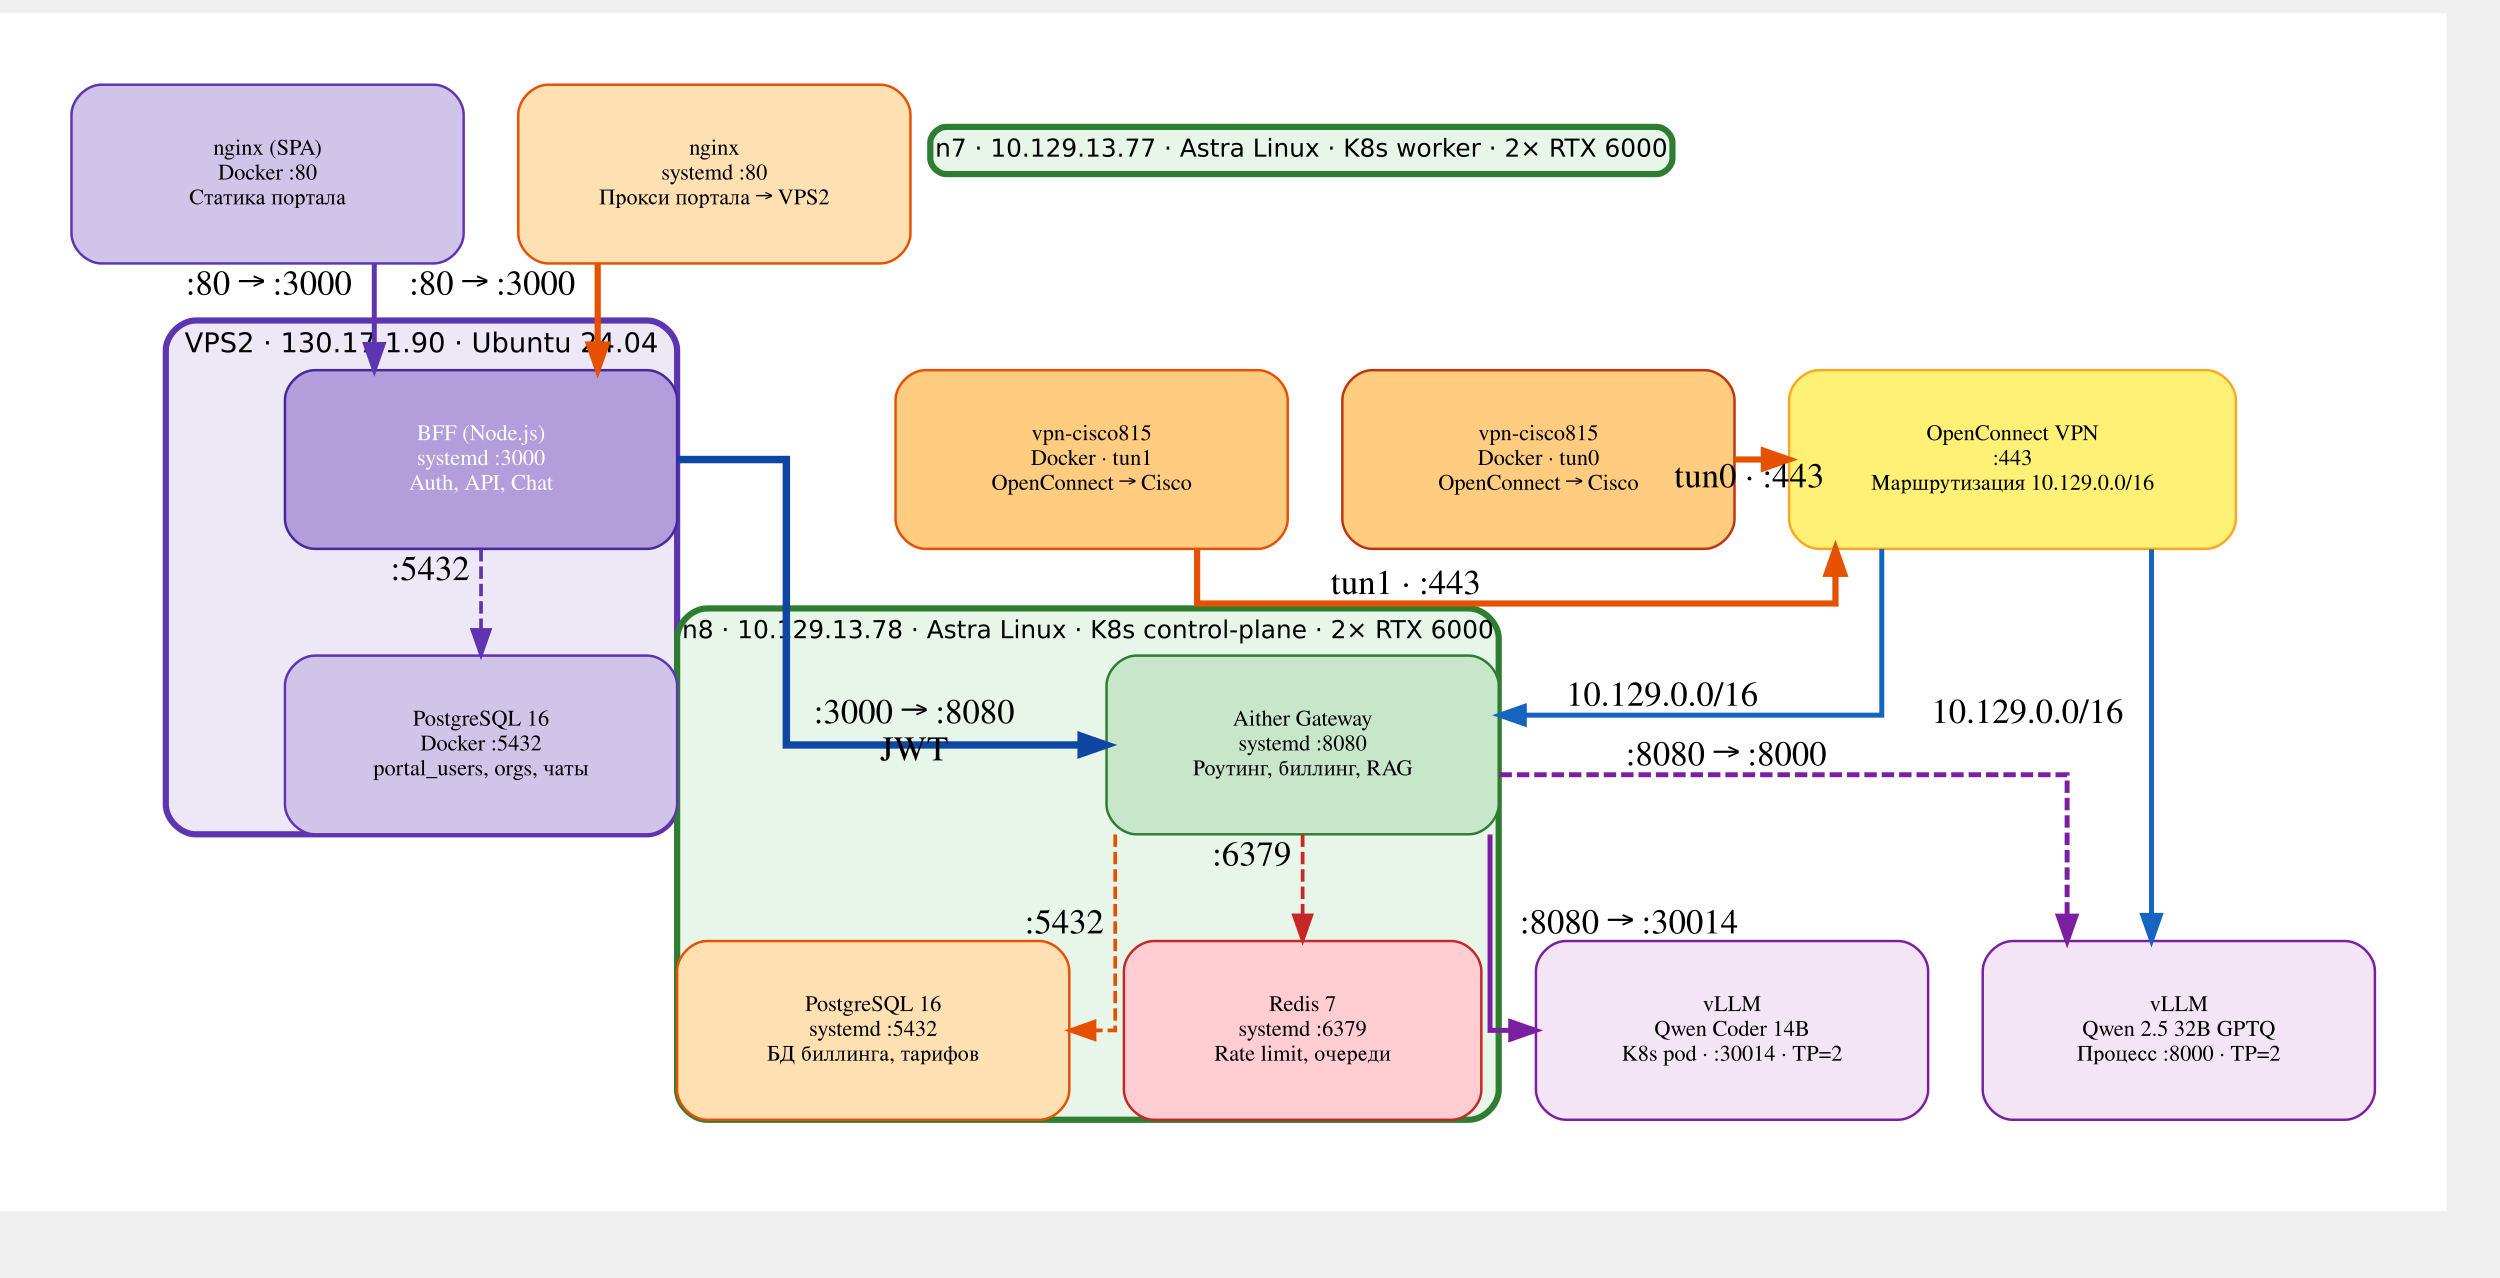
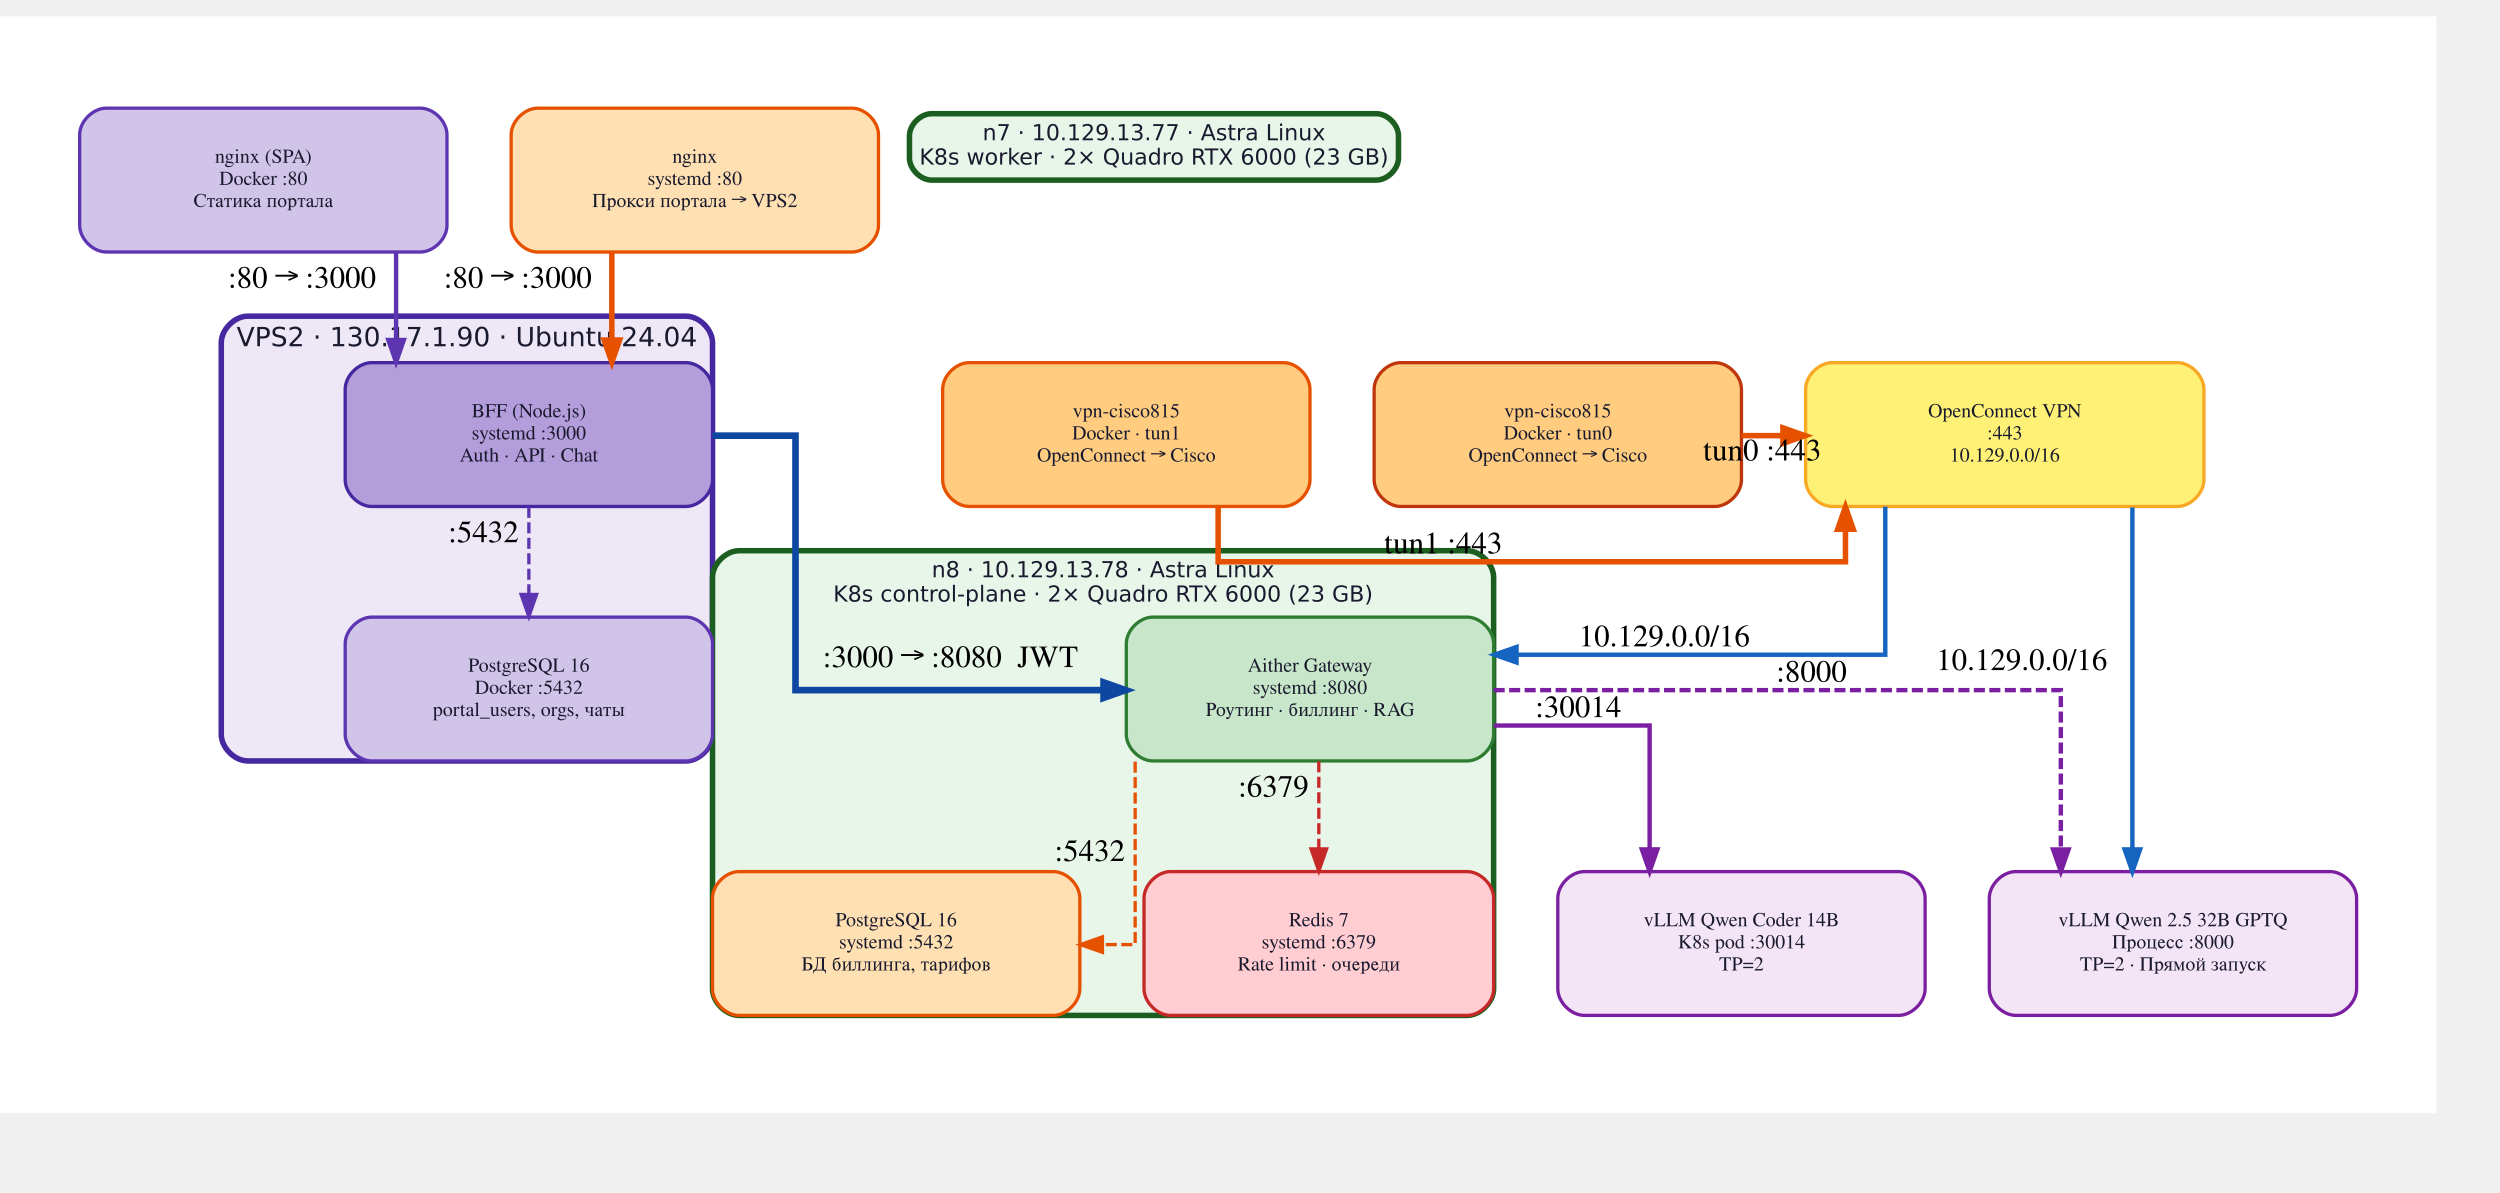
- <svg xmlns="http://www.w3.org/2000/svg" width="1029pt" height="526pt" viewBox="21.60 21.60 1007.20 504.20">
-   <g id="graph0" class="graph" transform="scale(1 1) rotate(0) translate(50.4 475.4)">
-     <polygon fill="white" stroke="transparent" points="-28.8,28.8 -28.8,-453.8 956.8,-453.8 956.8,28.8 -28.8,28.8" />
+ <svg xmlns="http://www.w3.org/2000/svg" width="1159pt" height="553pt" viewBox="28.80 28.80 1129.80 524.30">
+   <g id="graph0" class="graph" transform="scale(1 1) rotate(0) translate(64.8 488.3)">
+     <polygon fill="white" stroke="transparent" points="-36,36 -36,-459.5 1065,-459.5 1065,36 -36,36" />
    <g id="clust1" class="cluster">
-       <path fill="#ede7f6" stroke="#5e35b1" stroke-width="2.5" d="M50,-123C50,-123 232,-123 232,-123 238,-123 244,-129 244,-135 244,-135 244,-318 244,-318 244,-324 238,-330 232,-330 232,-330 50,-330 50,-330 44,-330 38,-324 38,-318 38,-318 38,-135 38,-135 38,-129 44,-123 50,-123" />
-       <text text-anchor="middle" x="141" y="-317.2" font-family="DejaVu Sans" font-size="11.00" fill="#000000">VPS2 · 130.17.1.90 · Ubuntu 24.04</text>
+       <path fill="#ede7f6" stroke="#4527a0" stroke-width="2.5" d="M76,-123C76,-123 274,-123 274,-123 280,-123 286,-129 286,-135 286,-135 286,-312 286,-312 286,-318 280,-324 274,-324 274,-324 76,-324 76,-324 70,-324 64,-318 64,-312 64,-312 64,-135 64,-135 64,-129 70,-123 76,-123" />
+       <text text-anchor="middle" x="175" y="-310.4" font-family="DejaVu Sans" font-size="12.00" fill="#1a1a2e">VPS2 · 130.17.1.90 · Ubuntu 24.04</text>
    </g>
    <g id="clust4" class="cluster">
-       <path fill="#e8f5e9" stroke="#2e7d32" stroke-width="2.5" d="M256,-8C256,-8 563,-8 563,-8 569,-8 575,-14 575,-20 575,-20 575,-202 575,-202 575,-208 569,-214 563,-214 563,-214 256,-214 256,-214 250,-214 244,-208 244,-202 244,-202 244,-20 244,-20 244,-14 250,-8 256,-8" />
-       <text text-anchor="middle" x="409.5" y="-202" font-family="DejaVu Sans" font-size="10.00" fill="#000000">n8 · 10.129.13.78 · Astra Linux · K8s control-plane · 2× RTX 6000</text>
+       <path fill="#e8f5e9" stroke="#1b5e20" stroke-width="2.5" d="M298,-8C298,-8 627,-8 627,-8 633,-8 639,-14 639,-20 639,-20 639,-206 639,-206 639,-212 633,-218 627,-218 627,-218 298,-218 298,-218 292,-218 286,-212 286,-206 286,-206 286,-20 286,-20 286,-14 292,-8 298,-8" />
+       <text text-anchor="middle" x="462.5" y="-206" font-family="DejaVu Sans" font-size="10.00" fill="#1a1a2e">n8 · 10.129.13.78 · Astra Linux</text>
+       <text text-anchor="middle" x="462.5" y="-195" font-family="DejaVu Sans" font-size="10.00" fill="#1a1a2e">K8s control-plane · 2× Quadro RTX 6000 (23 GB)</text>
    </g>
    <g id="clust5" class="cluster">
-       <path fill="#e8f5e9" stroke="#2e7d32" stroke-width="2.5" d="M352.33,-389C352.33,-389 638.67,-389 638.67,-389 641.83,-389 645,-392.17 645,-395.33 645,-395.33 645,-401.67 645,-401.67 645,-404.83 641.83,-408 638.67,-408 638.67,-408 352.33,-408 352.33,-408 349.17,-408 346,-404.83 346,-401.67 346,-401.67 346,-395.33 346,-395.33 346,-392.17 349.17,-389 352.33,-389" />
-       <text text-anchor="middle" x="495.5" y="-396" font-family="DejaVu Sans" font-size="10.00" fill="#000000">n7 · 10.129.13.77 · Astra Linux · K8s worker · 2× RTX 6000</text>
+       <path fill="#e8f5e9" stroke="#1b5e20" stroke-width="2.5" d="M385,-385.5C385,-385.5 586,-385.5 586,-385.5 591,-385.5 596,-390.5 596,-395.5 596,-395.5 596,-405.5 596,-405.5 596,-410.5 591,-415.5 586,-415.5 586,-415.5 385,-415.5 385,-415.5 380,-415.5 375,-410.5 375,-405.5 375,-405.5 375,-395.5 375,-395.5 375,-390.5 380,-385.5 385,-385.5" />
+       <text text-anchor="middle" x="485.5" y="-403.5" font-family="DejaVu Sans" font-size="10.00" fill="#1a1a2e">n7 · 10.129.13.77 · Astra Linux</text>
+       <text text-anchor="middle" x="485.5" y="-392.5" font-family="DejaVu Sans" font-size="10.00" fill="#1a1a2e">K8s worker · 2× Quadro RTX 6000 (23 GB)</text>
    </g>
    <g id="node1" class="node">
-       <path fill="#d1c4e9" stroke="#5e35b1" d="M146,-425C146,-425 12,-425 12,-425 6,-425 0,-419 0,-413 0,-413 0,-365 0,-365 0,-359 6,-353 12,-353 12,-353 146,-353 146,-353 152,-353 158,-359 158,-365 158,-365 158,-413 158,-413 158,-419 152,-425 146,-425" />
-       <text text-anchor="middle" x="79" y="-396.8" font-family="Times,serif" font-size="9.00" fill="#000000">nginx (SPA)</text>
-       <text text-anchor="middle" x="79" y="-386.8" font-family="Times,serif" font-size="9.00" fill="#000000">Docker :80</text>
-       <text text-anchor="middle" x="79" y="-376.8" font-family="Times,serif" font-size="9.00" fill="#000000">Статика портала</text>
+       <path fill="#d1c4e9" stroke="#5e35b1" stroke-width="1.5" d="M154,-418C154,-418 12,-418 12,-418 6,-418 0,-412 0,-406 0,-406 0,-365 0,-365 0,-359 6,-353 12,-353 12,-353 154,-353 154,-353 160,-353 166,-359 166,-365 166,-365 166,-406 166,-406 166,-412 160,-418 154,-418" />
+       <text text-anchor="middle" x="83" y="-393.3" font-family="Times,serif" font-size="9.00" fill="#1a1a2e">nginx (SPA)</text>
+       <text text-anchor="middle" x="83" y="-383.3" font-family="Times,serif" font-size="9.00" fill="#1a1a2e">Docker :80</text>
+       <text text-anchor="middle" x="83" y="-373.3" font-family="Times,serif" font-size="9.00" fill="#1a1a2e">Статика портала</text>
    </g>
    <g id="node3" class="node">
-       <path fill="#b39ddb" stroke="#4527a0" d="M232,-310C232,-310 98,-310 98,-310 92,-310 86,-304 86,-298 86,-298 86,-250 86,-250 86,-244 92,-238 98,-238 98,-238 232,-238 232,-238 238,-238 244,-244 244,-250 244,-250 244,-298 244,-298 244,-304 238,-310 232,-310" />
-       <text text-anchor="middle" x="165" y="-281.8" font-family="Times,serif" font-size="9.00" fill="#ffffff">BFF (Node.js)</text>
-       <text text-anchor="middle" x="165" y="-271.8" font-family="Times,serif" font-size="9.00" fill="#ffffff">systemd :3000</text>
-       <text text-anchor="middle" x="165" y="-261.8" font-family="Times,serif" font-size="9.00" fill="#ffffff">Auth, API, Chat</text>
+       <path fill="#b39ddb" stroke="#4527a0" stroke-width="1.5" d="M274,-303C274,-303 132,-303 132,-303 126,-303 120,-297 120,-291 120,-291 120,-250 120,-250 120,-244 126,-238 132,-238 132,-238 274,-238 274,-238 280,-238 286,-244 286,-250 286,-250 286,-291 286,-291 286,-297 280,-303 274,-303" />
+       <text text-anchor="middle" x="203" y="-278.3" font-family="Times,serif" font-size="9.00" fill="#1a1a2e">BFF (Node.js)</text>
+       <text text-anchor="middle" x="203" y="-268.3" font-family="Times,serif" font-size="9.00" fill="#1a1a2e">systemd :3000</text>
+       <text text-anchor="middle" x="203" y="-258.3" font-family="Times,serif" font-size="9.00" fill="#1a1a2e">Auth · API · Chat</text>
    </g>
    <g id="edge2" class="edge">
-       <path fill="none" stroke="#5e35b1" stroke-width="2" d="M122,-352.93C122,-352.93 122,-320.34 122,-320.34" />
-       <polygon fill="#5e35b1" stroke="#5e35b1" stroke-width="2" points="125.5,-320.34 122,-310.34 118.5,-320.34 125.5,-320.34" />
-       <text text-anchor="middle" x="79.5" y="-340.43" font-family="Times,serif" font-size="14.00">:80 → :3000</text>
+       <path fill="none" stroke="#5e35b1" stroke-width="2" d="M143,-352.85C143,-352.85 143,-313.23 143,-313.23" />
+       <polygon fill="#5e35b1" stroke="#5e35b1" stroke-width="2" points="146.5,-313.23 143,-303.23 139.5,-313.23 146.5,-313.23" />
+       <text text-anchor="middle" x="100.5" y="-336.84" font-family="Times,serif" font-size="14.00">:80 → :3000</text>
    </g>
    <g id="node2" class="node">
-       <path fill="#d1c4e9" stroke="#5e35b1" d="M232,-195C232,-195 98,-195 98,-195 92,-195 86,-189 86,-183 86,-183 86,-135 86,-135 86,-129 92,-123 98,-123 98,-123 232,-123 232,-123 238,-123 244,-129 244,-135 244,-135 244,-183 244,-183 244,-189 238,-195 232,-195" />
-       <text text-anchor="middle" x="165" y="-166.8" font-family="Times,serif" font-size="9.00" fill="#000000">PostgreSQL 16</text>
-       <text text-anchor="middle" x="165" y="-156.8" font-family="Times,serif" font-size="9.00" fill="#000000">Docker :5432</text>
-       <text text-anchor="middle" x="165" y="-146.8" font-family="Times,serif" font-size="9.00" fill="#000000">portal_users, orgs, чаты</text>
+       <path fill="#d1c4e9" stroke="#5e35b1" stroke-width="1.5" d="M274,-188C274,-188 132,-188 132,-188 126,-188 120,-182 120,-176 120,-176 120,-135 120,-135 120,-129 126,-123 132,-123 132,-123 274,-123 274,-123 280,-123 286,-129 286,-135 286,-135 286,-176 286,-176 286,-182 280,-188 274,-188" />
+       <text text-anchor="middle" x="203" y="-163.3" font-family="Times,serif" font-size="9.00" fill="#1a1a2e">PostgreSQL 16</text>
+       <text text-anchor="middle" x="203" y="-153.3" font-family="Times,serif" font-size="9.00" fill="#1a1a2e">Docker :5432</text>
+       <text text-anchor="middle" x="203" y="-143.3" font-family="Times,serif" font-size="9.00" fill="#1a1a2e">portal_users, orgs, чаты</text>
    </g>
    <g id="edge3" class="edge">
-       <path fill="none" stroke="#5e35b1" stroke-width="1.5" stroke-dasharray="5,2" d="M165,-237.93C165,-237.93 165,-205.34 165,-205.34" />
-       <polygon fill="#5e35b1" stroke="#5e35b1" stroke-width="1.5" points="168.5,-205.34 165,-195.34 161.5,-205.34 168.5,-205.34" />
-       <text text-anchor="middle" x="144.5" y="-225.43" font-family="Times,serif" font-size="14.00">:5432</text>
+       <path fill="none" stroke="#5e35b1" stroke-width="1.5" stroke-dasharray="5,2" d="M203,-237.85C203,-237.85 203,-198.23 203,-198.23" />
+       <polygon fill="#5e35b1" stroke="#5e35b1" stroke-width="1.5" points="206.5,-198.23 203,-188.23 199.5,-198.23 206.5,-198.23" />
+       <text text-anchor="middle" x="182.5" y="-221.84" font-family="Times,serif" font-size="14.00">:5432</text>
    </g>
    <g id="node8" class="node">
-       <path fill="#c8e6c9" stroke="#2e7d32" d="M563,-195C563,-195 429,-195 429,-195 423,-195 417,-189 417,-183 417,-183 417,-135 417,-135 417,-129 423,-123 429,-123 429,-123 563,-123 563,-123 569,-123 575,-129 575,-135 575,-135 575,-183 575,-183 575,-189 569,-195 563,-195" />
-       <text text-anchor="middle" x="496" y="-166.8" font-family="Times,serif" font-size="9.00" fill="#000000">Aither Gateway</text>
-       <text text-anchor="middle" x="496" y="-156.8" font-family="Times,serif" font-size="9.00" fill="#000000">systemd :8080</text>
-       <text text-anchor="middle" x="496" y="-146.8" font-family="Times,serif" font-size="9.00" fill="#000000">Роутинг, биллинг, RAG</text>
+       <path fill="#c8e6c9" stroke="#2e7d32" stroke-width="1.5" d="M627,-188C627,-188 485,-188 485,-188 479,-188 473,-182 473,-176 473,-176 473,-135 473,-135 473,-129 479,-123 485,-123 485,-123 627,-123 627,-123 633,-123 639,-129 639,-135 639,-135 639,-176 639,-176 639,-182 633,-188 627,-188" />
+       <text text-anchor="middle" x="556" y="-163.3" font-family="Times,serif" font-size="9.00" fill="#1a1a2e">Aither Gateway</text>
+       <text text-anchor="middle" x="556" y="-153.3" font-family="Times,serif" font-size="9.00" fill="#1a1a2e">systemd :8080</text>
+       <text text-anchor="middle" x="556" y="-143.3" font-family="Times,serif" font-size="9.00" fill="#1a1a2e">Роутинг · биллинг · RAG</text>
    </g>
    <g id="edge8" class="edge">
-       <path fill="none" stroke="#0d47a1" stroke-width="3" d="M244.29,-274C268.09,-274 288,-274 288,-274 288,-274 288,-159 288,-159 288,-159 406.77,-159 406.77,-159" />
-       <polygon fill="#0d47a1" stroke="#0d47a1" stroke-width="3" points="406.77,-162.5 416.77,-159 406.77,-155.5 406.77,-162.5" />
-       <text text-anchor="middle" x="339.5" y="-167.77" font-family="Times,serif" font-size="14.00">:3000 → :8080</text>
-       <text text-anchor="middle" x="339.5" y="-152.77" font-family="Times,serif" font-size="14.00">JWT</text>
+       <path fill="none" stroke="#0d47a1" stroke-width="3" d="M286.03,-270C306.91,-270 323.5,-270 323.5,-270 323.5,-270 323.5,-155 323.5,-155 323.5,-155 462.72,-155 462.72,-155" />
+       <polygon fill="#0d47a1" stroke="#0d47a1" stroke-width="3" points="462.72,-158.5 472.72,-155 462.72,-151.5 462.72,-158.5" />
+       <text text-anchor="middle" x="393.5" y="-165.42" font-family="Times,serif" font-size="14.00">:3000 → :8080  JWT</text>
    </g>
    <g id="node4" class="node">
-       <path fill="#ffcc80" stroke="#e65100" d="M478,-310C478,-310 344,-310 344,-310 338,-310 332,-304 332,-298 332,-298 332,-250 332,-250 332,-244 338,-238 344,-238 344,-238 478,-238 478,-238 484,-238 490,-244 490,-250 490,-250 490,-298 490,-298 490,-304 484,-310 478,-310" />
-       <text text-anchor="middle" x="411" y="-281.8" font-family="Times,serif" font-size="9.00" fill="#000000">vpn-cisco815</text>
-       <text text-anchor="middle" x="411" y="-271.8" font-family="Times,serif" font-size="9.00" fill="#000000">Docker · tun1</text>
-       <text text-anchor="middle" x="411" y="-261.8" font-family="Times,serif" font-size="9.00" fill="#000000">OpenConnect → Cisco</text>
+       <path fill="#ffcc80" stroke="#e65100" stroke-width="1.5" d="M544,-303C544,-303 402,-303 402,-303 396,-303 390,-297 390,-291 390,-291 390,-250 390,-250 390,-244 396,-238 402,-238 402,-238 544,-238 544,-238 550,-238 556,-244 556,-250 556,-250 556,-291 556,-291 556,-297 550,-303 544,-303" />
+       <text text-anchor="middle" x="473" y="-278.3" font-family="Times,serif" font-size="9.00" fill="#1a1a2e">vpn-cisco815</text>
+       <text text-anchor="middle" x="473" y="-268.3" font-family="Times,serif" font-size="9.00" fill="#1a1a2e">Docker · tun1</text>
+       <text text-anchor="middle" x="473" y="-258.3" font-family="Times,serif" font-size="9.00" fill="#1a1a2e">OpenConnect → Cisco</text>
    </g>
    <g id="node7" class="node">
-       <path fill="#fff176" stroke="#f9a825" d="M860,-310C860,-310 704,-310 704,-310 698,-310 692,-304 692,-298 692,-298 692,-250 692,-250 692,-244 698,-238 704,-238 704,-238 860,-238 860,-238 866,-238 872,-244 872,-250 872,-250 872,-298 872,-298 872,-304 866,-310 860,-310" />
-       <text text-anchor="middle" x="782" y="-281.8" font-family="Times,serif" font-size="9.00" fill="#000000">OpenConnect VPN</text>
-       <text text-anchor="middle" x="782" y="-271.8" font-family="Times,serif" font-size="9.00" fill="#000000">:443</text>
-       <text text-anchor="middle" x="782" y="-261.8" font-family="Times,serif" font-size="9.00" fill="#000000">Маршрутизация 10.129.0.0/16</text>
+       <path fill="#fff176" stroke="#f9a825" stroke-width="1.5" d="M948,-303C948,-303 792,-303 792,-303 786,-303 780,-297 780,-291 780,-291 780,-250 780,-250 780,-244 786,-238 792,-238 792,-238 948,-238 948,-238 954,-238 960,-244 960,-250 960,-250 960,-291 960,-291 960,-297 954,-303 948,-303" />
+       <text text-anchor="middle" x="870" y="-278.3" font-family="Times,serif" font-size="9.00" fill="#1a1a2e">OpenConnect VPN</text>
+       <text text-anchor="middle" x="870" y="-268.3" font-family="Times,serif" font-size="9.00" fill="#1a1a2e">:443</text>
+       <text text-anchor="middle" x="870" y="-258.3" font-family="Times,serif" font-size="9.00" fill="#1a1a2e">10.129.0.0/16</text>
    </g>
    <g id="edge4" class="edge">
-       <path fill="none" stroke="#e65100" stroke-width="2.5" d="M453.5,-237.93C453.5,-226.13 453.5,-216 453.5,-216 453.5,-216 710.67,-216 710.67,-216 710.67,-216 710.67,-227.93 710.67,-227.93" />
-       <polygon fill="#e65100" stroke="#e65100" stroke-width="2.5" points="707.17,-227.93 710.67,-237.93 714.17,-227.93 707.17,-227.93" />
-       <text text-anchor="middle" x="537.58" y="-219.8" font-family="Times,serif" font-size="14.00">tun1 · :443</text>
+       <path fill="none" stroke="#e65100" stroke-width="2.5" d="M514.5,-237.72C514.5,-224.81 514.5,-213 514.5,-213 514.5,-213 798,-213 798,-213 798,-213 798,-227.72 798,-227.72" />
+       <polygon fill="#e65100" stroke="#e65100" stroke-width="2.5" points="794.5,-227.72 798,-237.72 801.5,-227.72 794.5,-227.72" />
+       <text text-anchor="middle" x="616.25" y="-216.8" font-family="Times,serif" font-size="14.00">tun1 :443</text>
    </g>
    <g id="node5" class="node">
-       <path fill="#ffe0b2" stroke="#e65100" d="M326,-425C326,-425 192,-425 192,-425 186,-425 180,-419 180,-413 180,-413 180,-365 180,-365 180,-359 186,-353 192,-353 192,-353 326,-353 326,-353 332,-353 338,-359 338,-365 338,-365 338,-413 338,-413 338,-419 332,-425 326,-425" />
-       <text text-anchor="middle" x="259" y="-396.8" font-family="Times,serif" font-size="9.00" fill="#000000">nginx</text>
-       <text text-anchor="middle" x="259" y="-386.8" font-family="Times,serif" font-size="9.00" fill="#000000">systemd :80</text>
-       <text text-anchor="middle" x="259" y="-376.8" font-family="Times,serif" font-size="9.00" fill="#000000">Прокси портала → VPS2</text>
+       <path fill="#ffe0b2" stroke="#e65100" stroke-width="1.5" d="M349,-418C349,-418 207,-418 207,-418 201,-418 195,-412 195,-406 195,-406 195,-365 195,-365 195,-359 201,-353 207,-353 207,-353 349,-353 349,-353 355,-353 361,-359 361,-365 361,-365 361,-406 361,-406 361,-412 355,-418 349,-418" />
+       <text text-anchor="middle" x="278" y="-393.3" font-family="Times,serif" font-size="9.00" fill="#1a1a2e">nginx</text>
+       <text text-anchor="middle" x="278" y="-383.3" font-family="Times,serif" font-size="9.00" fill="#1a1a2e">systemd :80</text>
+       <text text-anchor="middle" x="278" y="-373.3" font-family="Times,serif" font-size="9.00" fill="#1a1a2e">Прокси портала → VPS2</text>
    </g>
    <g id="edge1" class="edge">
-       <path fill="none" stroke="#e65100" stroke-width="2.5" d="M212,-352.93C212,-352.93 212,-320.34 212,-320.34" />
-       <polygon fill="#e65100" stroke="#e65100" stroke-width="2.5" points="215.5,-320.34 212,-310.34 208.5,-320.34 215.5,-320.34" />
-       <text text-anchor="middle" x="169.5" y="-340.43" font-family="Times,serif" font-size="14.00">:80 → :3000</text>
+       <path fill="none" stroke="#e65100" stroke-width="2.5" d="M240.5,-352.85C240.5,-352.85 240.5,-313.23 240.5,-313.23" />
+       <polygon fill="#e65100" stroke="#e65100" stroke-width="2.5" points="244,-313.23 240.5,-303.23 237,-313.23 244,-313.23" />
+       <text text-anchor="middle" x="198" y="-336.84" font-family="Times,serif" font-size="14.00">:80 → :3000</text>
    </g>
    <g id="node6" class="node">
-       <path fill="#ffcc80" stroke="#bf360c" d="M658,-310C658,-310 524,-310 524,-310 518,-310 512,-304 512,-298 512,-298 512,-250 512,-250 512,-244 518,-238 524,-238 524,-238 658,-238 658,-238 664,-238 670,-244 670,-250 670,-250 670,-298 670,-298 670,-304 664,-310 658,-310" />
-       <text text-anchor="middle" x="591" y="-281.8" font-family="Times,serif" font-size="9.00" fill="#000000">vpn-cisco815</text>
-       <text text-anchor="middle" x="591" y="-271.8" font-family="Times,serif" font-size="9.00" fill="#000000">Docker · tun0</text>
-       <text text-anchor="middle" x="591" y="-261.8" font-family="Times,serif" font-size="9.00" fill="#000000">OpenConnect → Cisco</text>
+       <path fill="#ffcc80" stroke="#bf360c" stroke-width="1.5" d="M739,-303C739,-303 597,-303 597,-303 591,-303 585,-297 585,-291 585,-291 585,-250 585,-250 585,-244 591,-238 597,-238 597,-238 739,-238 739,-238 745,-238 751,-244 751,-250 751,-250 751,-291 751,-291 751,-297 745,-303 739,-303" />
+       <text text-anchor="middle" x="668" y="-278.3" font-family="Times,serif" font-size="9.00" fill="#1a1a2e">vpn-cisco815</text>
+       <text text-anchor="middle" x="668" y="-268.3" font-family="Times,serif" font-size="9.00" fill="#1a1a2e">Docker · tun0</text>
+       <text text-anchor="middle" x="668" y="-258.3" font-family="Times,serif" font-size="9.00" fill="#1a1a2e">OpenConnect → Cisco</text>
    </g>
    <g id="edge5" class="edge">
-       <path fill="none" stroke="#e65100" stroke-width="2.5" d="M670.07,-274C670.07,-274 681.83,-274 681.83,-274" />
-       <polygon fill="#e65100" stroke="#e65100" stroke-width="2.5" points="681.83,-277.5 691.83,-274 681.83,-270.5 681.83,-277.5" />
-       <text text-anchor="middle" x="675.95" y="-262.8" font-family="Times,serif" font-size="14.00">tun0 · :443</text>
+       <path fill="none" stroke="#e65100" stroke-width="2.5" d="M751.04,-270C751.04,-270 769.74,-270 769.74,-270" />
+       <polygon fill="#e65100" stroke="#e65100" stroke-width="2.5" points="769.74,-273.5 779.74,-270 769.74,-266.5 769.74,-273.5" />
+       <text text-anchor="middle" x="760.39" y="-258.8" font-family="Times,serif" font-size="14.00">tun0 :443</text>
    </g>
    <g id="edge6" class="edge">
-       <path fill="none" stroke="#1565c0" stroke-width="2" d="M729.33,-237.98C729.33,-208.27 729.33,-171 729.33,-171 729.33,-171 585.32,-171 585.32,-171" />
-       <polygon fill="#1565c0" stroke="#1565c0" stroke-width="2" points="585.32,-167.5 575.32,-171 585.32,-174.5 585.32,-167.5" />
-       <text text-anchor="middle" x="640.82" y="-174.8" font-family="Times,serif" font-size="14.00">10.129.0.0/16</text>
+       <path fill="none" stroke="#1565c0" stroke-width="2" d="M816,-237.92C816,-208.9 816,-171 816,-171 816,-171 649.34,-171 649.34,-171" />
+       <polygon fill="#1565c0" stroke="#1565c0" stroke-width="2" points="649.34,-167.5 639.34,-171 649.34,-174.5 649.34,-167.5" />
+       <text text-anchor="middle" x="716.13" y="-174.8" font-family="Times,serif" font-size="14.00">10.129.0.0/16</text>
    </g>
    <g id="node12" class="node">
-       <path fill="#f3e5f5" stroke="#7b1fa2" d="M916,-80C916,-80 782,-80 782,-80 776,-80 770,-74 770,-68 770,-68 770,-20 770,-20 770,-14 776,-8 782,-8 782,-8 916,-8 916,-8 922,-8 928,-14 928,-20 928,-20 928,-68 928,-68 928,-74 922,-80 916,-80" />
-       <text text-anchor="middle" x="849" y="-51.8" font-family="Times,serif" font-size="9.00" fill="#000000">vLLM</text>
-       <text text-anchor="middle" x="849" y="-41.8" font-family="Times,serif" font-size="9.00" fill="#000000">Qwen 2.5 32B GPTQ</text>
-       <text text-anchor="middle" x="849" y="-31.8" font-family="Times,serif" font-size="9.00" fill="#000000">Процесс :8000 · TP=2</text>
+       <path fill="#f3e5f5" stroke="#7b1fa2" stroke-width="1.5" d="M1017,-73C1017,-73 875,-73 875,-73 869,-73 863,-67 863,-61 863,-61 863,-20 863,-20 863,-14 869,-8 875,-8 875,-8 1017,-8 1017,-8 1023,-8 1029,-14 1029,-20 1029,-20 1029,-61 1029,-61 1029,-67 1023,-73 1017,-73" />
+       <text text-anchor="middle" x="946" y="-48.3" font-family="Times,serif" font-size="9.00" fill="#1a1a2e">vLLM Qwen 2.5 32B GPTQ</text>
+       <text text-anchor="middle" x="946" y="-38.3" font-family="Times,serif" font-size="9.00" fill="#1a1a2e">Процесс :8000</text>
+       <text text-anchor="middle" x="946" y="-28.3" font-family="Times,serif" font-size="9.00" fill="#1a1a2e">TP=2 · Прямой запуск</text>
    </g>
    <g id="edge7" class="edge">
-       <path fill="none" stroke="#1565c0" stroke-width="2" d="M838,-237.81C838,-237.81 838,-90.36 838,-90.36" />
-       <polygon fill="#1565c0" stroke="#1565c0" stroke-width="2" points="841.5,-90.36 838,-80.36 834.5,-90.36 841.5,-90.36" />
-       <text text-anchor="middle" x="788" y="-167.88" font-family="Times,serif" font-size="14.00">10.129.0.0/16</text>
+       <path fill="none" stroke="#1565c0" stroke-width="2" d="M927.67,-237.55C927.67,-237.55 927.67,-83.02 927.67,-83.02" />
+       <polygon fill="#1565c0" stroke="#1565c0" stroke-width="2" points="931.17,-83.02 927.67,-73.02 924.17,-83.02 931.17,-83.02" />
+       <text text-anchor="middle" x="877.67" y="-164.08" font-family="Times,serif" font-size="14.00">10.129.0.0/16</text>
    </g>
    <g id="node9" class="node">
-       <path fill="#ffe0b2" stroke="#e65100" d="M390,-80C390,-80 256,-80 256,-80 250,-80 244,-74 244,-68 244,-68 244,-20 244,-20 244,-14 250,-8 256,-8 256,-8 390,-8 390,-8 396,-8 402,-14 402,-20 402,-20 402,-68 402,-68 402,-74 396,-80 390,-80" />
-       <text text-anchor="middle" x="323" y="-51.8" font-family="Times,serif" font-size="9.00" fill="#000000">PostgreSQL 16</text>
-       <text text-anchor="middle" x="323" y="-41.8" font-family="Times,serif" font-size="9.00" fill="#000000">systemd :5432</text>
-       <text text-anchor="middle" x="323" y="-31.8" font-family="Times,serif" font-size="9.00" fill="#000000">БД биллинга, тарифов</text>
+       <path fill="#ffe0b2" stroke="#e65100" stroke-width="1.5" d="M440,-73C440,-73 298,-73 298,-73 292,-73 286,-67 286,-61 286,-61 286,-20 286,-20 286,-14 292,-8 298,-8 298,-8 440,-8 440,-8 446,-8 452,-14 452,-20 452,-20 452,-61 452,-61 452,-67 446,-73 440,-73" />
+       <text text-anchor="middle" x="369" y="-48.3" font-family="Times,serif" font-size="9.00" fill="#1a1a2e">PostgreSQL 16</text>
+       <text text-anchor="middle" x="369" y="-38.3" font-family="Times,serif" font-size="9.00" fill="#1a1a2e">systemd :5432</text>
+       <text text-anchor="middle" x="369" y="-28.3" font-family="Times,serif" font-size="9.00" fill="#1a1a2e">БД биллинга, тарифов</text>
    </g>
    <g id="edge11" class="edge">
-       <path fill="none" stroke="#e65100" stroke-width="1.5" stroke-dasharray="5,2" d="M420.5,-122.93C420.5,-89.2 420.5,-44 420.5,-44 420.5,-44 412.16,-44 412.16,-44" />
-       <polygon fill="#e65100" stroke="#e65100" stroke-width="1.5" points="412.16,-40.5 402.16,-44 412.16,-47.5 412.16,-40.5" />
-       <text text-anchor="middle" x="400" y="-83.09" font-family="Times,serif" font-size="14.00">:5432</text>
+       <path fill="none" stroke="#e65100" stroke-width="1.5" stroke-dasharray="5,2" d="M477,-122.71C477,-88.56 477,-40 477,-40 477,-40 462.22,-40 462.22,-40" />
+       <polygon fill="#e65100" stroke="#e65100" stroke-width="1.5" points="462.22,-36.5 452.22,-40 462.22,-43.5 462.22,-36.5" />
+       <text text-anchor="middle" x="456.5" y="-77.77" font-family="Times,serif" font-size="14.00">:5432</text>
    </g>
    <g id="node10" class="node">
-       <path fill="#ffcdd2" stroke="#c62828" d="M556,-80C556,-80 436,-80 436,-80 430,-80 424,-74 424,-68 424,-68 424,-20 424,-20 424,-14 430,-8 436,-8 436,-8 556,-8 556,-8 562,-8 568,-14 568,-20 568,-20 568,-68 568,-68 568,-74 562,-80 556,-80" />
-       <text text-anchor="middle" x="496" y="-51.8" font-family="Times,serif" font-size="9.00" fill="#000000">Redis 7</text>
-       <text text-anchor="middle" x="496" y="-41.8" font-family="Times,serif" font-size="9.00" fill="#000000">systemd :6379</text>
-       <text text-anchor="middle" x="496" y="-31.8" font-family="Times,serif" font-size="9.00" fill="#000000">Rate limit, очереди</text>
+       <path fill="#ffcdd2" stroke="#c62828" stroke-width="1.5" d="M627,-73C627,-73 493,-73 493,-73 487,-73 481,-67 481,-61 481,-61 481,-20 481,-20 481,-14 487,-8 493,-8 493,-8 627,-8 627,-8 633,-8 639,-14 639,-20 639,-20 639,-61 639,-61 639,-67 633,-73 627,-73" />
+       <text text-anchor="middle" x="560" y="-48.3" font-family="Times,serif" font-size="9.00" fill="#1a1a2e">Redis 7</text>
+       <text text-anchor="middle" x="560" y="-38.3" font-family="Times,serif" font-size="9.00" fill="#1a1a2e">systemd :6379</text>
+       <text text-anchor="middle" x="560" y="-28.3" font-family="Times,serif" font-size="9.00" fill="#1a1a2e">Rate limit · очереди</text>
    </g>
    <g id="edge12" class="edge">
-       <path fill="none" stroke="#c62828" stroke-width="1.5" stroke-dasharray="5,2" d="M496,-122.93C496,-122.93 496,-90.34 496,-90.34" />
-       <polygon fill="#c62828" stroke="#c62828" stroke-width="1.5" points="499.5,-90.34 496,-80.34 492.5,-90.34 499.5,-90.34" />
-       <text text-anchor="middle" x="475.5" y="-110.43" font-family="Times,serif" font-size="14.00">:6379</text>
+       <path fill="none" stroke="#c62828" stroke-width="1.5" stroke-dasharray="5,2" d="M560,-122.85C560,-122.85 560,-83.23 560,-83.23" />
+       <polygon fill="#c62828" stroke="#c62828" stroke-width="1.5" points="563.5,-83.23 560,-73.23 556.5,-83.23 563.5,-83.23" />
+       <text text-anchor="middle" x="539.5" y="-106.84" font-family="Times,serif" font-size="14.00">:6379</text>
    </g>
    <g id="node11" class="node">
-       <path fill="#f3e5f5" stroke="#7b1fa2" d="M736,-80C736,-80 602,-80 602,-80 596,-80 590,-74 590,-68 590,-68 590,-20 590,-20 590,-14 596,-8 602,-8 602,-8 736,-8 736,-8 742,-8 748,-14 748,-20 748,-20 748,-68 748,-68 748,-74 742,-80 736,-80" />
-       <text text-anchor="middle" x="669" y="-51.8" font-family="Times,serif" font-size="9.00" fill="#000000">vLLM</text>
-       <text text-anchor="middle" x="669" y="-41.8" font-family="Times,serif" font-size="9.00" fill="#000000">Qwen Coder 14B</text>
-       <text text-anchor="middle" x="669" y="-31.8" font-family="Times,serif" font-size="9.00" fill="#000000">K8s pod · :30014 · TP=2</text>
+       <path fill="#f3e5f5" stroke="#7b1fa2" stroke-width="1.5" d="M822,-73C822,-73 680,-73 680,-73 674,-73 668,-67 668,-61 668,-61 668,-20 668,-20 668,-14 674,-8 680,-8 680,-8 822,-8 822,-8 828,-8 834,-14 834,-20 834,-20 834,-61 834,-61 834,-67 828,-73 822,-73" />
+       <text text-anchor="middle" x="751" y="-48.3" font-family="Times,serif" font-size="9.00" fill="#1a1a2e">vLLM Qwen Coder 14B</text>
+       <text text-anchor="middle" x="751" y="-38.3" font-family="Times,serif" font-size="9.00" fill="#1a1a2e">K8s pod :30014</text>
+       <text text-anchor="middle" x="751" y="-28.3" font-family="Times,serif" font-size="9.00" fill="#1a1a2e">TP=2</text>
    </g>
    <g id="edge9" class="edge">
-       <path fill="none" stroke="#7b1fa2" stroke-width="2" d="M571.5,-122.93C571.5,-89.2 571.5,-44 571.5,-44 571.5,-44 579.84,-44 579.84,-44" />
-       <polygon fill="#7b1fa2" stroke="#7b1fa2" stroke-width="2" points="579.84,-47.5 589.84,-44 579.84,-40.5 579.84,-47.5" />
-       <text text-anchor="middle" x="627.5" y="-83.09" font-family="Times,serif" font-size="14.00">:8080 → :30014</text>
+       <path fill="none" stroke="#7b1fa2" stroke-width="2" d="M639.04,-139C675.21,-139 709.5,-139 709.5,-139 709.5,-139 709.5,-83.03 709.5,-83.03" />
+       <polygon fill="#7b1fa2" stroke="#7b1fa2" stroke-width="2" points="713,-83.03 709.5,-73.03 706,-83.03 713,-83.03" />
+       <text text-anchor="middle" x="677.26" y="-142.8" font-family="Times,serif" font-size="14.00">:30014</text>
    </g>
    <g id="edge10" class="edge">
-       <path fill="none" stroke="#7b1fa2" stroke-width="2" stroke-dasharray="5,2" d="M575.32,-147C666.58,-147 804,-147 804,-147 804,-147 804,-90.02 804,-90.02" />
-       <polygon fill="#7b1fa2" stroke="#7b1fa2" stroke-width="2" points="807.5,-90.02 804,-80.02 800.5,-90.02 807.5,-90.02" />
-       <text text-anchor="middle" x="666.65" y="-150.8" font-family="Times,serif" font-size="14.00">:8080 → :8000</text>
+       <path fill="none" stroke="#7b1fa2" stroke-width="2" stroke-dasharray="5,2" d="M639.01,-155C739.47,-155 895.33,-155 895.33,-155 895.33,-155 895.33,-83 895.33,-83" />
+       <polygon fill="#7b1fa2" stroke="#7b1fa2" stroke-width="2" points="898.83,-83 895.33,-73 891.83,-83 898.83,-83" />
+       <text text-anchor="middle" x="782.67" y="-158.8" font-family="Times,serif" font-size="14.00">:8000</text>
    </g>
  </g>
</svg>
